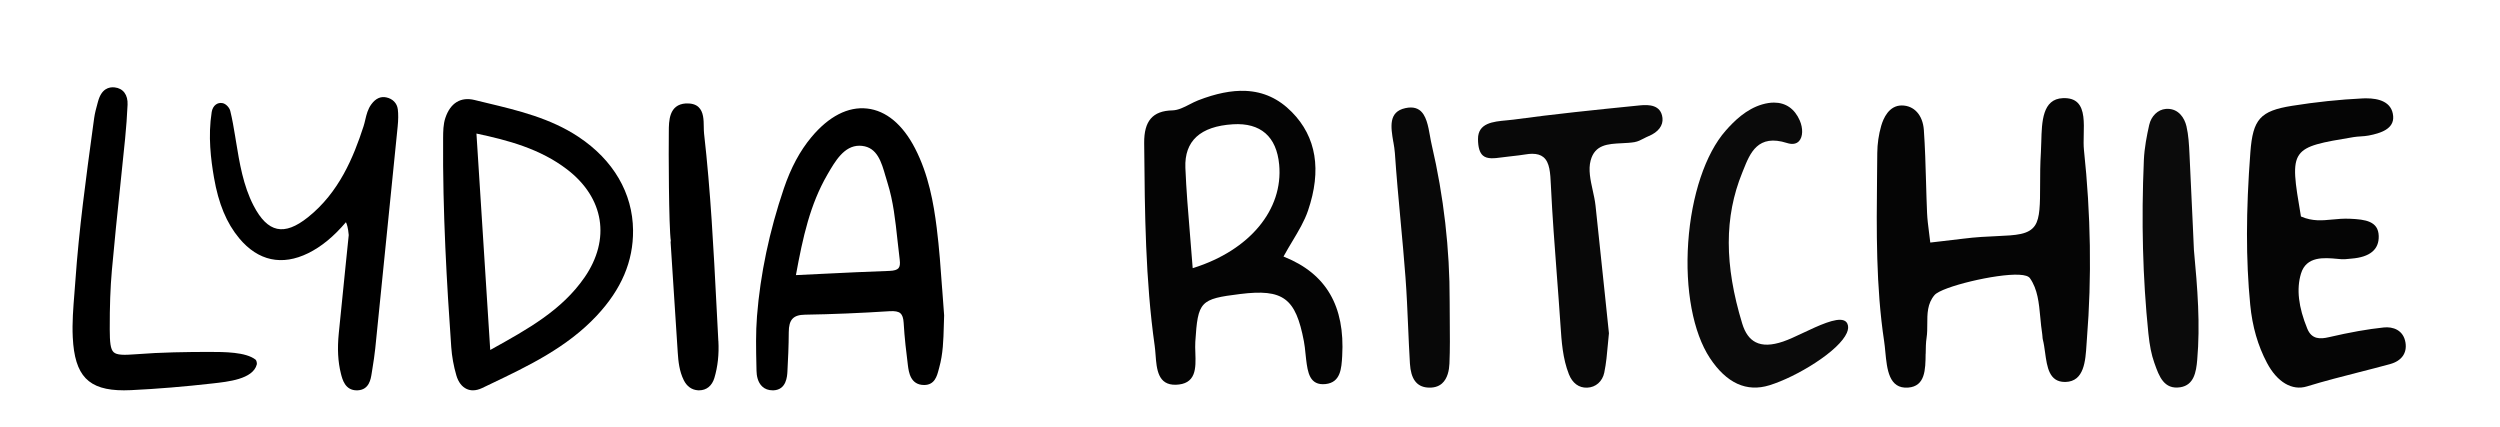
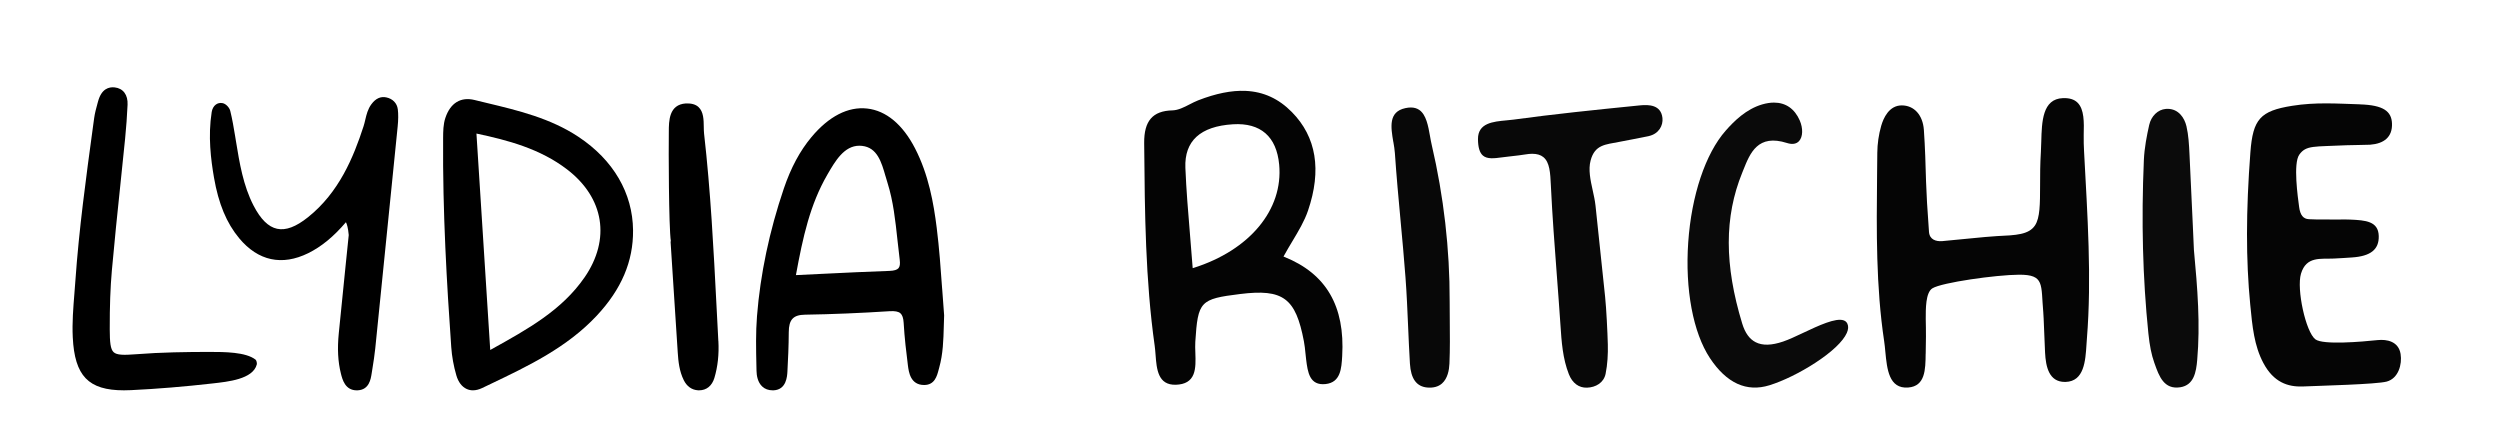
<svg xmlns="http://www.w3.org/2000/svg" id="Layer_9" viewBox="0 0 1108 188.93">
  <defs>
    <style>
      .cls-1 {
        fill: #050505;
      }

      .cls-2 {
        fill: #0b0b0b;
      }

      .cls-3 {
        fill: #040404;
      }

      .cls-4 {
        fill: #080808;
      }

      .cls-5 {
        fill: #0a0a0a;
      }
    </style>
  </defs>
  <path d="M176.3,48.41c-.32-2.66-2.28-4.67-5.11-5.25-2.5-.53-4.72.5-6.59,3.04-1.59,2.14-2.16,4.55-2.71,6.88-.23.96-.45,1.92-.75,2.85-4.47,13.79-10.89,29.37-24.63,40.34-5.34,4.27-9.82,5.96-13.7,5.12-3.87-.83-7.28-4.18-10.43-10.26-4.6-8.89-6.23-18.91-7.81-28.6l-.37-2.27c-.61-3.66-1.23-7.43-2.15-11.12-.35-1.41-1.9-3.18-3.45-3.44-1.09-.2-2.09.03-2.92.63-.97.7-1.63,1.89-1.86,3.34-1.69,10.7-.34,21.14,1.02,29.04,2.01,11.59,5.56,20.14,11.17,26.88,8.39,10.07,18.97,12.34,30.61,6.61,5.85-2.9,11.19-7.27,16.7-13.72.41.78.96,2.46,1.24,5.69l-1.32,12.88c-1.05,10.21-2.09,20.43-3.09,30.64-.68,6.91-.38,12.58.93,17.84.66,2.64,1.86,7.47,7.04,7.47.18,0,.36,0,.55-.02,4.93-.31,5.65-4.92,6.04-7.4l.37-2.34c.46-2.89.94-5.88,1.24-8.86,3.35-32.74,6.65-65.48,9.92-98.23.31-3.07.33-5.53.07-7.73Z" />
  <path d="M113.26,159.39c-4.36-3.4-13.78-3.42-20.54-3.42h-.05c-9.69.01-21.14.14-32.57,1.04-5.22.41-8.33.39-9.73-.92-1.44-1.32-1.71-4.45-1.73-10.13-.03-10.24.27-18.53.94-26.1,1.12-12.61,2.46-25.42,3.75-37.81.72-6.87,1.43-13.74,2.12-20.61.5-5,.86-10.05,1.09-15.01.2-4.4-1.94-7.28-5.73-7.7-2.49-.27-5.81.55-7.34,6.18l-.23.83c-.59,2.14-1.2,4.36-1.51,6.62l-.58,4.24c-3.02,22.17-6.15,45.1-7.74,67.83-.13,1.86-.28,3.72-.43,5.58-.51,6.39-1.05,13-.73,19.51.84,17.04,6.86,23.47,22.68,23.47,1.02,0,2.09-.03,3.19-.08,11.53-.55,23.7-1.56,36.2-2.98,6.58-.75,17.8-1.83,19.49-8.41.14-.53-.12-1.8-.55-2.14Z" />
-   <path class="cls-1" d="M853.47,156.77c.03-2.42.05-4.92.39-7.06.31-1.98.31-4.09.31-6.13,0-4.46,0-9.07,3.23-12.82,3.2-3.7,27.35-9.5,37.44-9,2.62.13,4.2.64,4.84,1.55,3.41,4.87,3.98,10.93,4.58,17.34.23,2.43.46,4.95.86,7.46.05.34.08.69.1,1.05.03.48.06.94.17,1.36.45,1.75.72,3.76.99,5.71.88,6.42,1.8,13.05,8.77,13.05.11,0,.21,0,.32,0,8.25-.23,8.82-9.36,9.28-16.69.06-.89.11-1.75.18-2.57,2.16-26.97,1.71-55.07-1.32-83.52-.21-2.01-.16-4.31-.1-6.75.14-5.54.28-11.26-2.72-14.23-1.49-1.47-3.61-2.13-6.5-2.02-9.09.34-9.35,10.41-9.59,19.29-.04,1.59-.08,3.1-.17,4.53-.34,5.39-.35,10.34-.35,14.71-.02,8.45-.03,14.56-2.27,17.9-2.74,4.09-8.37,4.34-16.88,4.72-4.34.19-9.26.41-15.08,1.15-2.99.38-6.01.72-9.21,1.09-1.57.18-3.21.37-4.92.57l-.32.04-.04-.32c-.17-1.53-.36-2.98-.54-4.37-.37-2.89-.72-5.62-.84-8.34-.2-4.62-.33-9.32-.46-13.86-.21-7.56-.43-15.37-.97-23.02-.47-6.58-4.31-10.83-9.79-10.85h-.02c-5.65,0-8.13,5.68-9.1,9.06-1.1,3.83-1.7,7.96-1.73,11.96-.02,3.43-.06,6.85-.1,10.28-.25,24.07-.51,48.96,3.14,73.22.22,1.44.37,2.99.52,4.63.75,7.76,1.59,16.53,10.12,15.89,7.59-.58,7.67-7.91,7.75-14.99Z" />
+   <path class="cls-1" d="M853.47,156.77c.03-2.42.06-5.41.11-7.58.06-2.31-.09-5.79-.09-7.83,0-4.46-.09-11.69,2.95-13.58,4.15-2.58,28.3-5.98,38.4-6.03,11.44-.05,9.63,4.26,10.74,16.63.22,2.43.43,10.52.79,17.84.32,6.47,1.8,13.05,8.77,13.05.11,0,.21,0,.32,0,8.25-.23,8.82-9.36,9.28-16.69.06-.89.11-1.75.18-2.57,2.16-26.97.24-54.49-1.27-83.04-.11-2.02-.21-4.79-.15-7.23.14-5.54.28-11.26-2.72-14.23-1.49-1.47-3.61-2.13-6.5-2.02-9.09.34-9.35,10.41-9.59,19.29-.04,1.59-.08,3.1-.17,4.53-.34,5.39-.35,10.34-.35,14.71-.02,8.45-.03,14.56-2.27,17.9-2.74,4.09-8.37,4.34-16.88,4.72-4.34.19-21.07,2.01-24.28,2.23-2.73.19-5.55-.66-5.81-4.09-.7-9.17-1.17-17.65-1.3-22.2-.21-7.56-.43-15.37-.97-23.02-.47-6.58-4.31-10.83-9.79-10.85h-.02c-5.65,0-8.13,5.68-9.1,9.06-1.1,3.83-1.7,7.96-1.73,11.96-.02,3.43-.06,6.85-.1,10.28-.25,24.07-.51,48.96,3.14,73.22.22,1.44.37,2.99.52,4.63.75,7.76,1.59,16.53,10.12,15.89,7.59-.58,7.67-7.91,7.75-14.99Z" />
  <path d="M318.37,151.17c-.28-5.12-.54-10.24-.8-15.36-1.29-25.15-2.63-51.16-5.53-76.64-.1-.91-.11-1.93-.13-2.98-.04-3.11-.08-6.64-2.33-8.74-1.31-1.22-3.19-1.69-5.58-1.61-7.56.48-7.57,7.77-7.58,12.6,0,.58,0,1.15-.01,1.68-.1,4.59-.04,40.64.92,46.86h-.14s.84,13.03.84,13.03c.78,12.1,1.56,24.19,2.35,36.29.25,3.8.68,8.2,2.67,12.2,1.37,2.75,3.54,4.3,6.29,4.48.17,0,.34.01.51.01,3.25,0,5.7-1.97,6.76-5.47,1.5-4.98,2.1-10.49,1.78-16.35Z" />
-   <path class="cls-1" d="M1048.78,43.57c-.53,0-1.05.01-1.57.04-10.35.5-20.91,1.61-31.38,3.29-14.07,2.25-17.35,5.89-18.46,20.51-1.99,26.21-2.01,47.71-.07,67.67.94,9.66,3.37,18.08,7.42,25.74,4.52,8.55,11.14,12.46,17.7,10.44,7.67-2.36,15.54-4.37,23.15-6.31,4.49-1.14,9.12-2.33,13.67-3.57,5.13-1.4,7.63-4.88,6.87-9.55-.92-5.6-5.58-7.13-9.63-6.7-7.14.75-14.89,2.13-24.37,4.32-3.78.87-7.54,1.03-9.51-3.76-3.94-9.61-4.86-17.6-2.81-24.41,2.36-7.83,10.29-7.09,16.07-6.56.66.06,1.29.12,1.89.16,1.04.08,2.14-.04,3.2-.15.42-.04.84-.09,1.26-.12,8.15-.65,12.2-4.02,12.04-10-.17-6.57-5.87-7.36-12.73-7.66-2.88-.13-5.44.11-7.91.35-4.48.43-8.71.83-13.67-1.29l-.16-.07-.03-.17c-2.58-15.19-3.87-22.82-.73-27.22,3.04-4.28,10.06-5.45,24.04-7.78,1.07-.18,2.16-.25,3.22-.32,1.16-.08,2.36-.16,3.51-.38,5.31-1.02,11.34-2.92,10.86-8.62-.53-6.37-6.45-7.87-11.9-7.87Z" />
-   <path class="cls-4" d="M724.55,62.95c1.35-.22,2.61-.88,3.95-1.57.71-.37,1.45-.75,2.2-1.06,4.24-1.75,6.47-4.68,6.11-8.03-.64-5.84-5.99-5.99-9.97-5.59-20.83,2.09-38.19,3.88-56.09,6.32-.95.13-1.97.22-3.04.32-5.95.55-12.69,1.17-12.66,8.28.02,3.66.73,6.05,2.17,7.31,1.92,1.68,5.07,1.26,8.4.82.81-.11,1.63-.22,2.46-.3,3.55-.36,7.21-.87,8-1.01,1.1-.19,2.11-.28,3.02-.28,2.08,0,3.7.48,4.91,1.46,2.86,2.31,3.08,7.02,3.34,12.47l.04.8c.62,12.87,1.61,25.95,2.57,38.59.55,7.29,1.13,14.84,1.62,22.26l.03.4c.48,7.24.98,14.74,3.71,21.68,1.56,3.97,4.43,6.14,8.1,5.99,3.8-.12,6.79-2.75,7.6-6.69.85-4.1,1.22-8.31,1.58-12.39.15-1.66.3-3.37.48-5.02-.57-5.45-1.13-10.86-1.69-16.24-1.44-13.85-2.8-26.94-4.25-40.32-.24-2.23-.75-4.55-1.25-6.8-.99-4.5-2.01-9.15-.92-13.22,1.88-7.07,7.66-7.35,13.78-7.65,1.92-.09,3.91-.19,5.81-.51Z" />
+   <path class="cls-1" d="M1046,46.24c-10.36-.32-19.69-1.02-30.16.66-14.07,2.25-17.35,5.89-18.46,20.51-1.99,26.21-2.01,47.71-.07,67.67.94,9.66,1.73,18.1,5.79,25.76,4.52,8.55,10.84,10.74,17.7,10.44,7.48-.33,32.47-.93,37.01-2.17,5.13-1.4,6.89-7.58,6.13-12.25-.92-5.6-6.12-6.55-10.17-6.13-7.14.75-24.17,2.22-27.58-.33-4.27-3.2-8.44-22.3-6.39-29.11,2.36-7.83,8.72-6.42,14.52-6.7,3.45-.16,5.58-.32,8.13-.49,8.16-.55,11.97-3.5,11.81-9.49-.17-6.57-5.8-6.99-12.66-7.29-2.88-.13-5.5.04-7.97-.02-4.33-.12-4.95.1-10.3-.15-2.57-.12-3.89-1.85-4.36-5.44-.57-4.24-2.7-19.27.07-23.16,3.04-4.28,6.46-3.46,21.05-4.18,1.63-.08,9.17-.14,10.33-.23,6.17-.47,9.96-3.4,9.71-9.46-.22-5.33-3.78-8.1-14.14-8.42Z" />
+   <path class="cls-4" d="M730.69,60.32c4.49-.98,6.47-4.68,6.11-8.03-.64-5.84-5.99-5.99-9.97-5.59-20.83,2.09-38.19,3.88-56.09,6.32-.95.13-1.97.22-3.04.32-5.95.55-12.69,1.17-12.66,8.28.02,3.66.73,6.05,2.17,7.31,1.92,1.68,5.07,1.26,8.4.82.81-.11,1.63-.22,2.46-.3,3.55-.36,7.21-.87,8-1.01,1.1-.19,2.11-.28,3.02-.28,2.08,0,3.7.48,4.91,1.46,2.86,2.31,3.08,7.02,3.34,12.47l.04.8c.62,12.87,1.61,25.95,2.57,38.59.55,7.29,1.13,14.84,1.62,22.26l.03.4c.48,7.24.98,14.74,3.71,21.68,1.56,3.97,4.43,6.14,8.1,5.99,3.8-.12,7.37-2.17,8.19-6.12.85-4.1,1.1-8.87.99-12.97-.15-5.61-.65-15.88-1.21-21.26-1.44-13.85-2.8-26.94-4.25-40.32-.24-2.23-.75-4.55-1.25-6.8-.99-4.5-2.01-9.15-.92-13.22,1.88-7.07,6.63-7.04,12.64-8.23,3.13-.62,10.08-1.9,13.1-2.56Z" />
  <path class="cls-5" d="M764.8,57.93c-8.94,10.16-15.14,28.65-16.58,49.48-1.44,20.84,2.15,40.01,9.62,51.3,7.37,11.14,16.26,15.19,26.41,12.03,6.05-1.88,13.64-5.6,20.31-9.95,7.32-4.78,12.26-9.46,13.93-13.19.71-1.58.8-2.97.28-4.12-.33-.72-.86-1.2-1.61-1.48-3.53-1.29-11.18,2.31-17.93,5.49-3.29,1.55-6.4,3.02-8.91,3.87-5.17,1.76-9.16,1.86-12.21.31-2.74-1.4-4.69-4.1-5.96-8.26-7.94-26.04-7.95-47.27-.01-66.83l.51-1.27c3.01-7.53,6.42-16.06,19.39-11.92,2.3.73,4.14.43,5.32-.88,1.7-1.89,1.81-5.65.27-9.16-2.28-5.19-6.24-7.88-11.4-7.88-1.62,0-3.36.27-5.2.8-7.11,2.08-12.41,7.32-16.23,11.66Z" />
  <path class="cls-2" d="M973.8,159.58c1.39-15.91.16-31.54-1.46-48.87v-.02c-.16-3.48-.32-7.08-.48-10.76-.44-9.93-.9-20.2-1.43-30.59l-.06-1.22c-.2-4.04-.41-8.22-1.33-12.15-.89-3.81-3.56-7.73-8.38-7.73-.25,0-.51.01-.77.03-3.52.29-6.48,3.16-7.37,7.13-1.04,4.64-2.12,10.11-2.36,15.55-1.16,27.06-.51,52.15,1.99,76.71.56,5.52,1.38,9.58,2.65,13.15l.15.41c1.92,5.42,4.1,11.57,11.39,10.41,6-.96,7-6.73,7.46-12.07Z" />
  <path class="cls-4" d="M617.53,62.88c.3,1.76.58,3.42.68,4.95.68,10.03,1.62,20.21,2.53,30.06.76,8.2,1.55,16.68,2.17,25.03.55,7.27.86,14.67,1.17,21.84.23,5.38.47,10.94.8,16.4.41,6.71,2.93,10.18,7.7,10.59,2.7.23,4.89-.37,6.5-1.78,2.52-2.21,3.19-6,3.31-8.79.27-6.44.21-13.01.15-19.36-.03-2.75-.05-5.5-.05-8.25h0c.06-23.16-2.62-46.52-7.97-69.45-.28-1.18-.5-2.45-.74-3.8-.79-4.47-1.68-9.53-4.8-11.63-1.04-.7-2.26-1.05-3.7-1.05-.74,0-1.55.09-2.41.28-7.6,1.62-6.46,8.4-5.36,14.96Z" />
  <path d="M256.4,60.66c-12.42-8.24-26.67-11.67-40.46-14.98-1.87-.45-3.75-.9-5.61-1.36-6.12-1.5-10.72,1.3-12.94,7.92-.96,2.87-.98,5.98-1,9.05-.25,32.88,1.68,65.21,3.6,92.51.3,4.18,1.05,8.4,2.26,12.55.87,3.01,2.48,5.1,4.64,6.07.85.38,1.76.57,2.72.57,1.28,0,2.64-.34,4.04-1l3.87-1.85c16.6-7.93,33.77-16.13,46.93-30.2,10.98-11.73,16.25-24.13,16.12-37.89-.15-16.45-8.73-31.15-24.16-41.38ZM259.06,122.95c-10.02,14.53-25.12,22.9-41.11,31.78l-.68.38-6.11-95.92c13.86,2.93,28.25,6.73,40.22,15.93,16.39,12.6,19.34,30.93,7.68,47.84Z" />
  <path d="M417.56,128.01c-.63-8.88-1.28-18.06-2.41-27.05-1.36-10.85-3.57-23.52-9.6-35.2-5.48-10.62-12.83-16.73-21.25-17.66-8.45-.94-16.98,3.46-24.68,12.68-5.1,6.11-9.09,13.55-12.22,22.76-6.43,18.95-10.43,37.98-11.9,56.57-.58,7.29-.42,14.74-.26,21.93l.05,2.32c.04,2.13.52,5.06,2.53,6.94,1.2,1.13,2.75,1.69,4.61,1.69.14,0,.28,0,.42,0,5.71-.25,6.02-6.28,6.13-8.26.28-5.3.58-11.46.6-17.48.02-5.59,1.97-7.7,7.17-7.78,11.97-.19,24.62-.71,37.58-1.55,2.34-.13,3.85.15,4.74.93.84.75,1.31,2.13,1.43,4.22.38,6.58,1.16,13.18,1.87,18.76.39,3.08,1.12,8.8,7.21,8.8h.06c4.6-.03,5.62-3.93,6.37-6.78l.25-.93c1.7-6.07,1.87-12.29,2.03-18.3.04-1.56.08-3.13.15-4.87-.32-3.91-.59-7.82-.87-11.74ZM392.49,78.16c.28.99.56,1.96.86,2.89,2.56,8.14,3.49,16.81,4.39,25.2.32,2.97.64,5.94,1.02,8.9.23,1.79.06,3-.54,3.7-.63.74-1.93,1.14-3.98,1.21-9.81.33-19.66.81-30.08,1.32l-11.41.55c3.13-17.08,6.28-31.3,13.94-44.54,3.49-6.02,7.41-12.81,14.21-12.81.37,0,.75.02,1.14.07,6.77.72,8.64,7.22,10.44,13.51Z" />
  <path class="cls-3" d="M577.89,151.26c.33,1.75.52,3.56.69,5.31.1.95.19,1.9.31,2.84.69,5.43,1.46,11.6,8.65,10.8,6.64-.74,7-6.93,7.32-12.4,1.29-22.15-7.11-36.53-25.68-43.97l-.33-.13.17-.31c1.21-2.23,2.51-4.39,3.76-6.48,2.74-4.57,5.33-8.88,6.93-13.57,6.12-17.95,3.72-32.65-7.16-43.69-5.83-5.92-12.56-9.03-20.52-9.38-6.2-.27-13.16,1.14-21.03,4.2-1.26.49-2.53,1.15-3.77,1.78-2.47,1.28-5.03,2.59-7.63,2.66-8.73.21-12.58,4.66-12.5,14.43l.02,1.83c.25,28.95.51,58.88,4.64,88.08.17,1.21.27,2.53.38,3.92.48,6.38,1.02,13.6,9.04,13.34,4.06-.14,6.6-1.65,7.78-4.63,1.06-2.68.94-6.17.82-9.55-.06-1.73-.12-3.36-.02-4.86,1.16-17.98,2.09-18.97,19.86-21.17,19.08-2.36,24.63,1.76,28.27,20.96ZM528.98,118.73l-.38.12-.03-.4c-.37-4.87-.76-9.6-1.14-14.18-.86-10.33-1.67-20.08-2.07-29.88-.48-11.93,6.62-18.42,21.1-19.31,12.23-.75,19.31,5.43,20.47,17.87,1.86,19.95-13.04,37.92-37.95,45.79Z" />
</svg>
